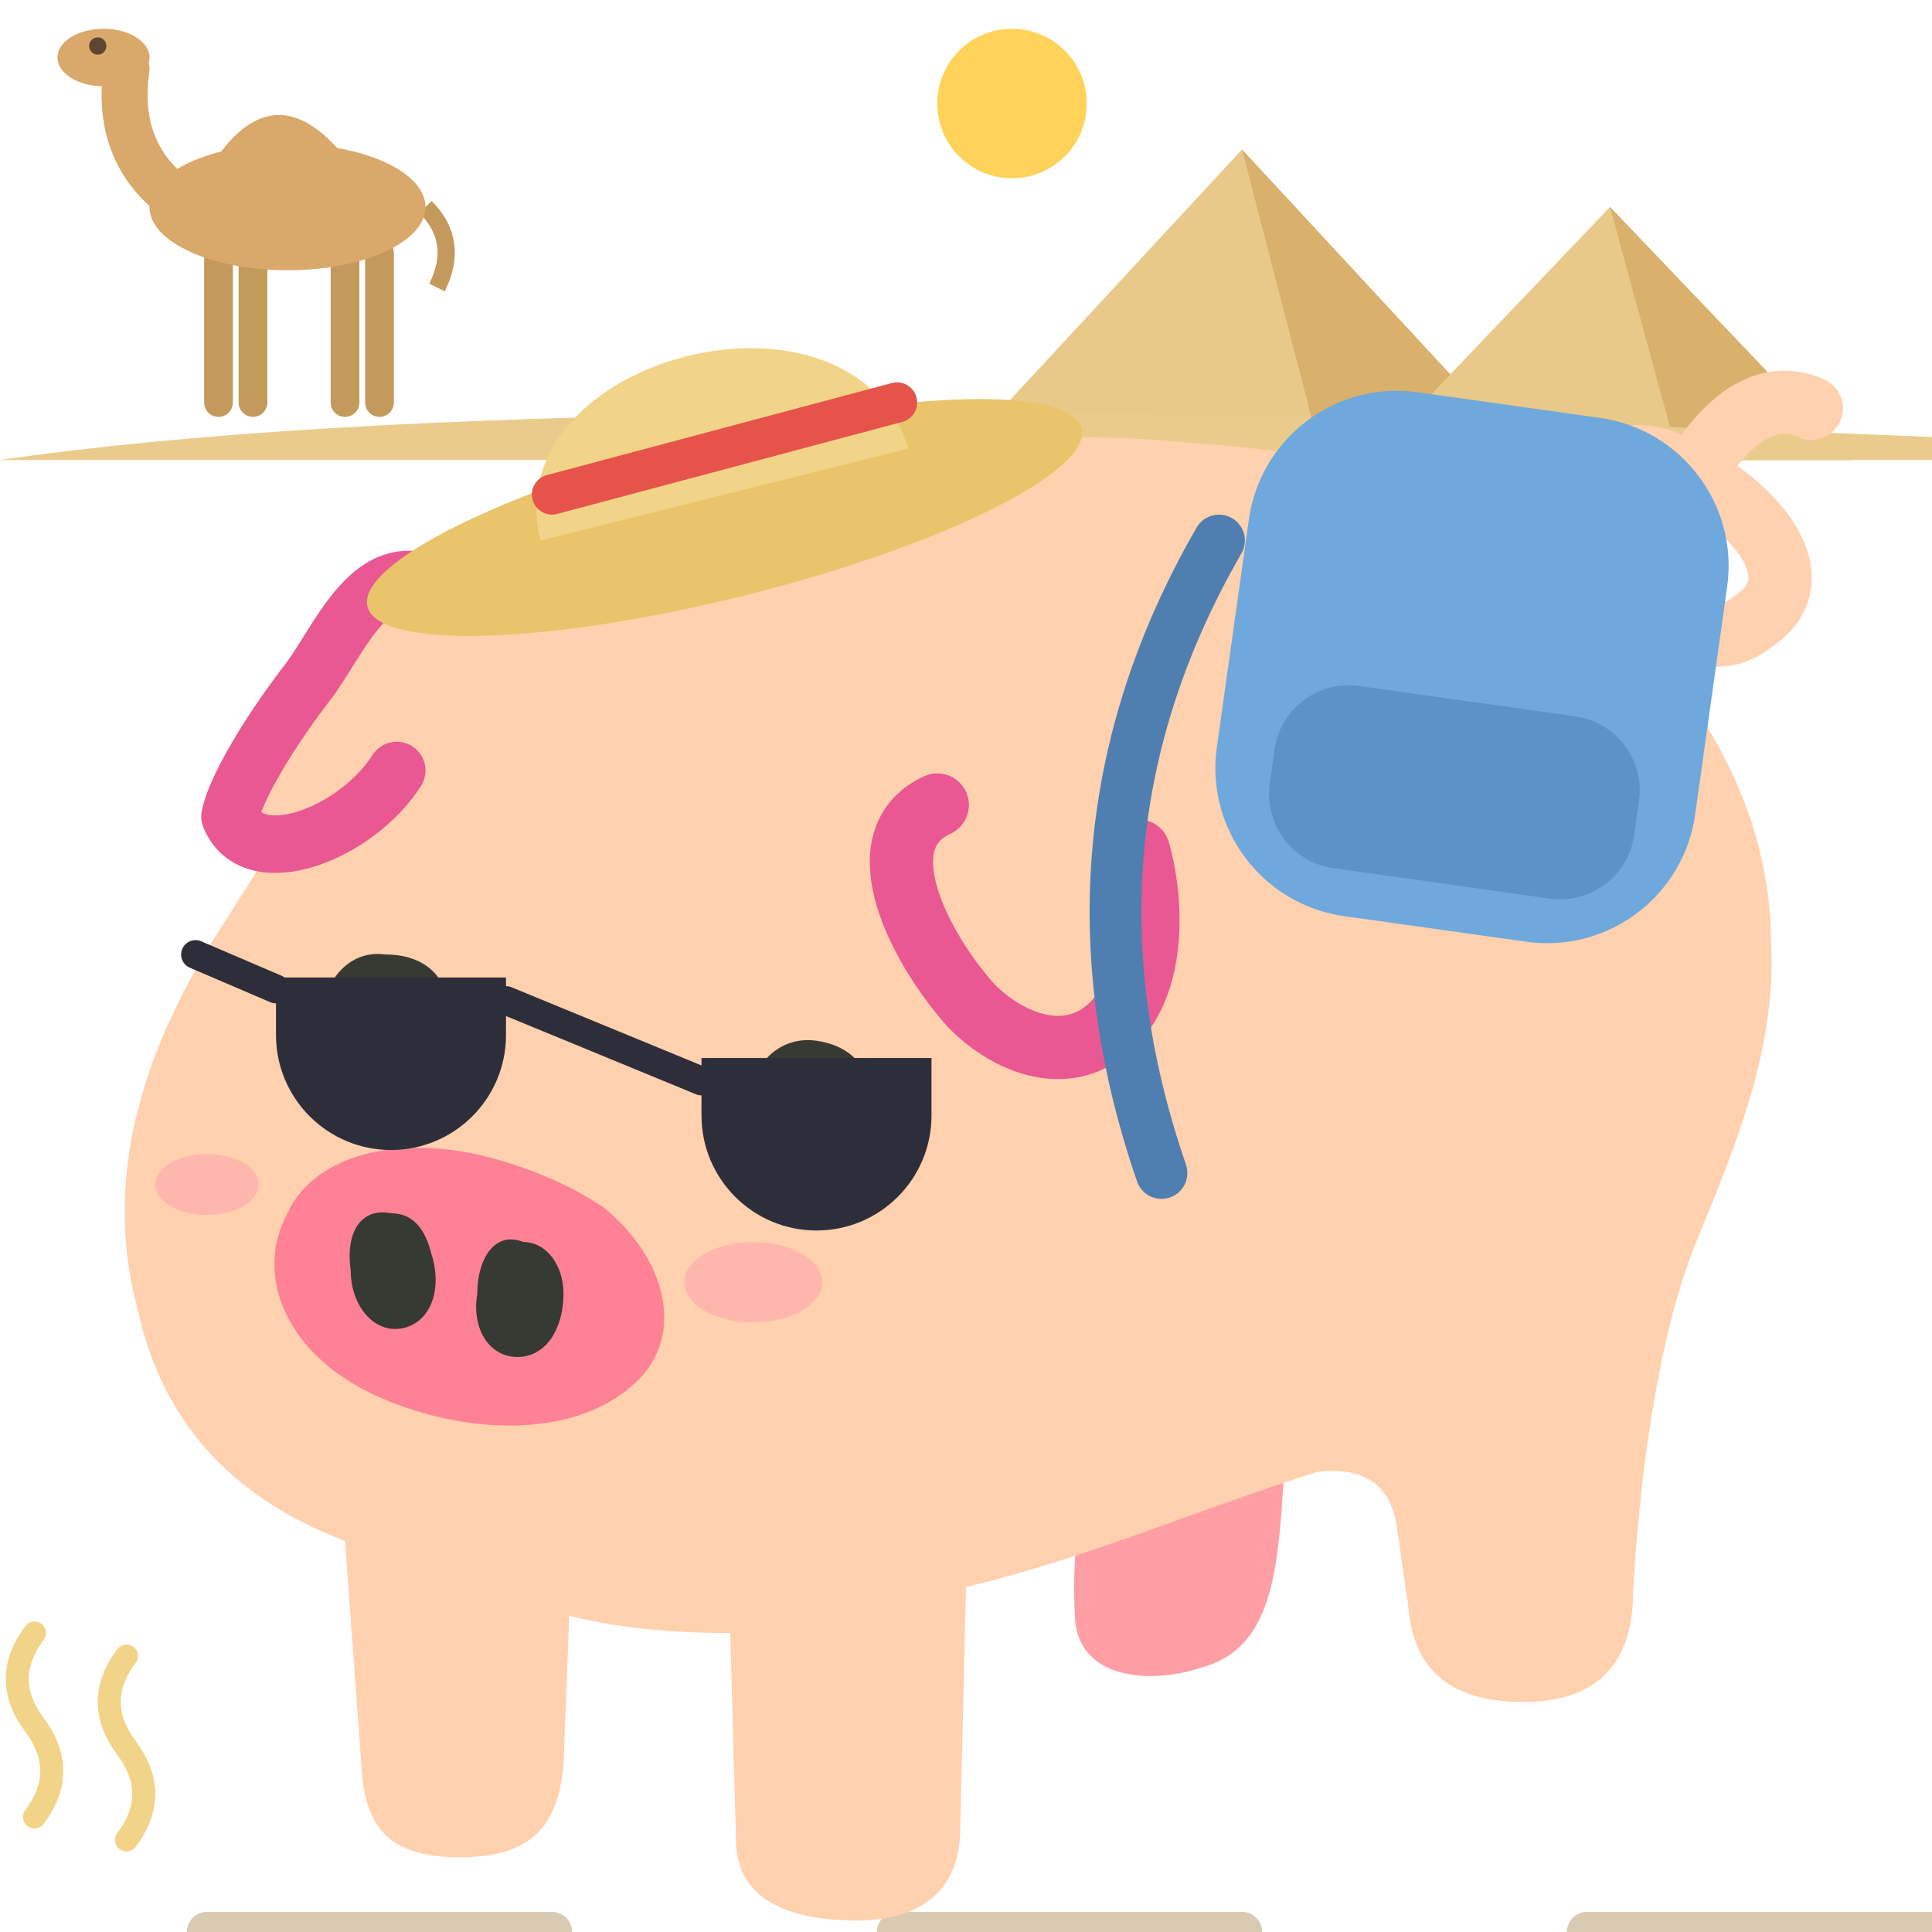
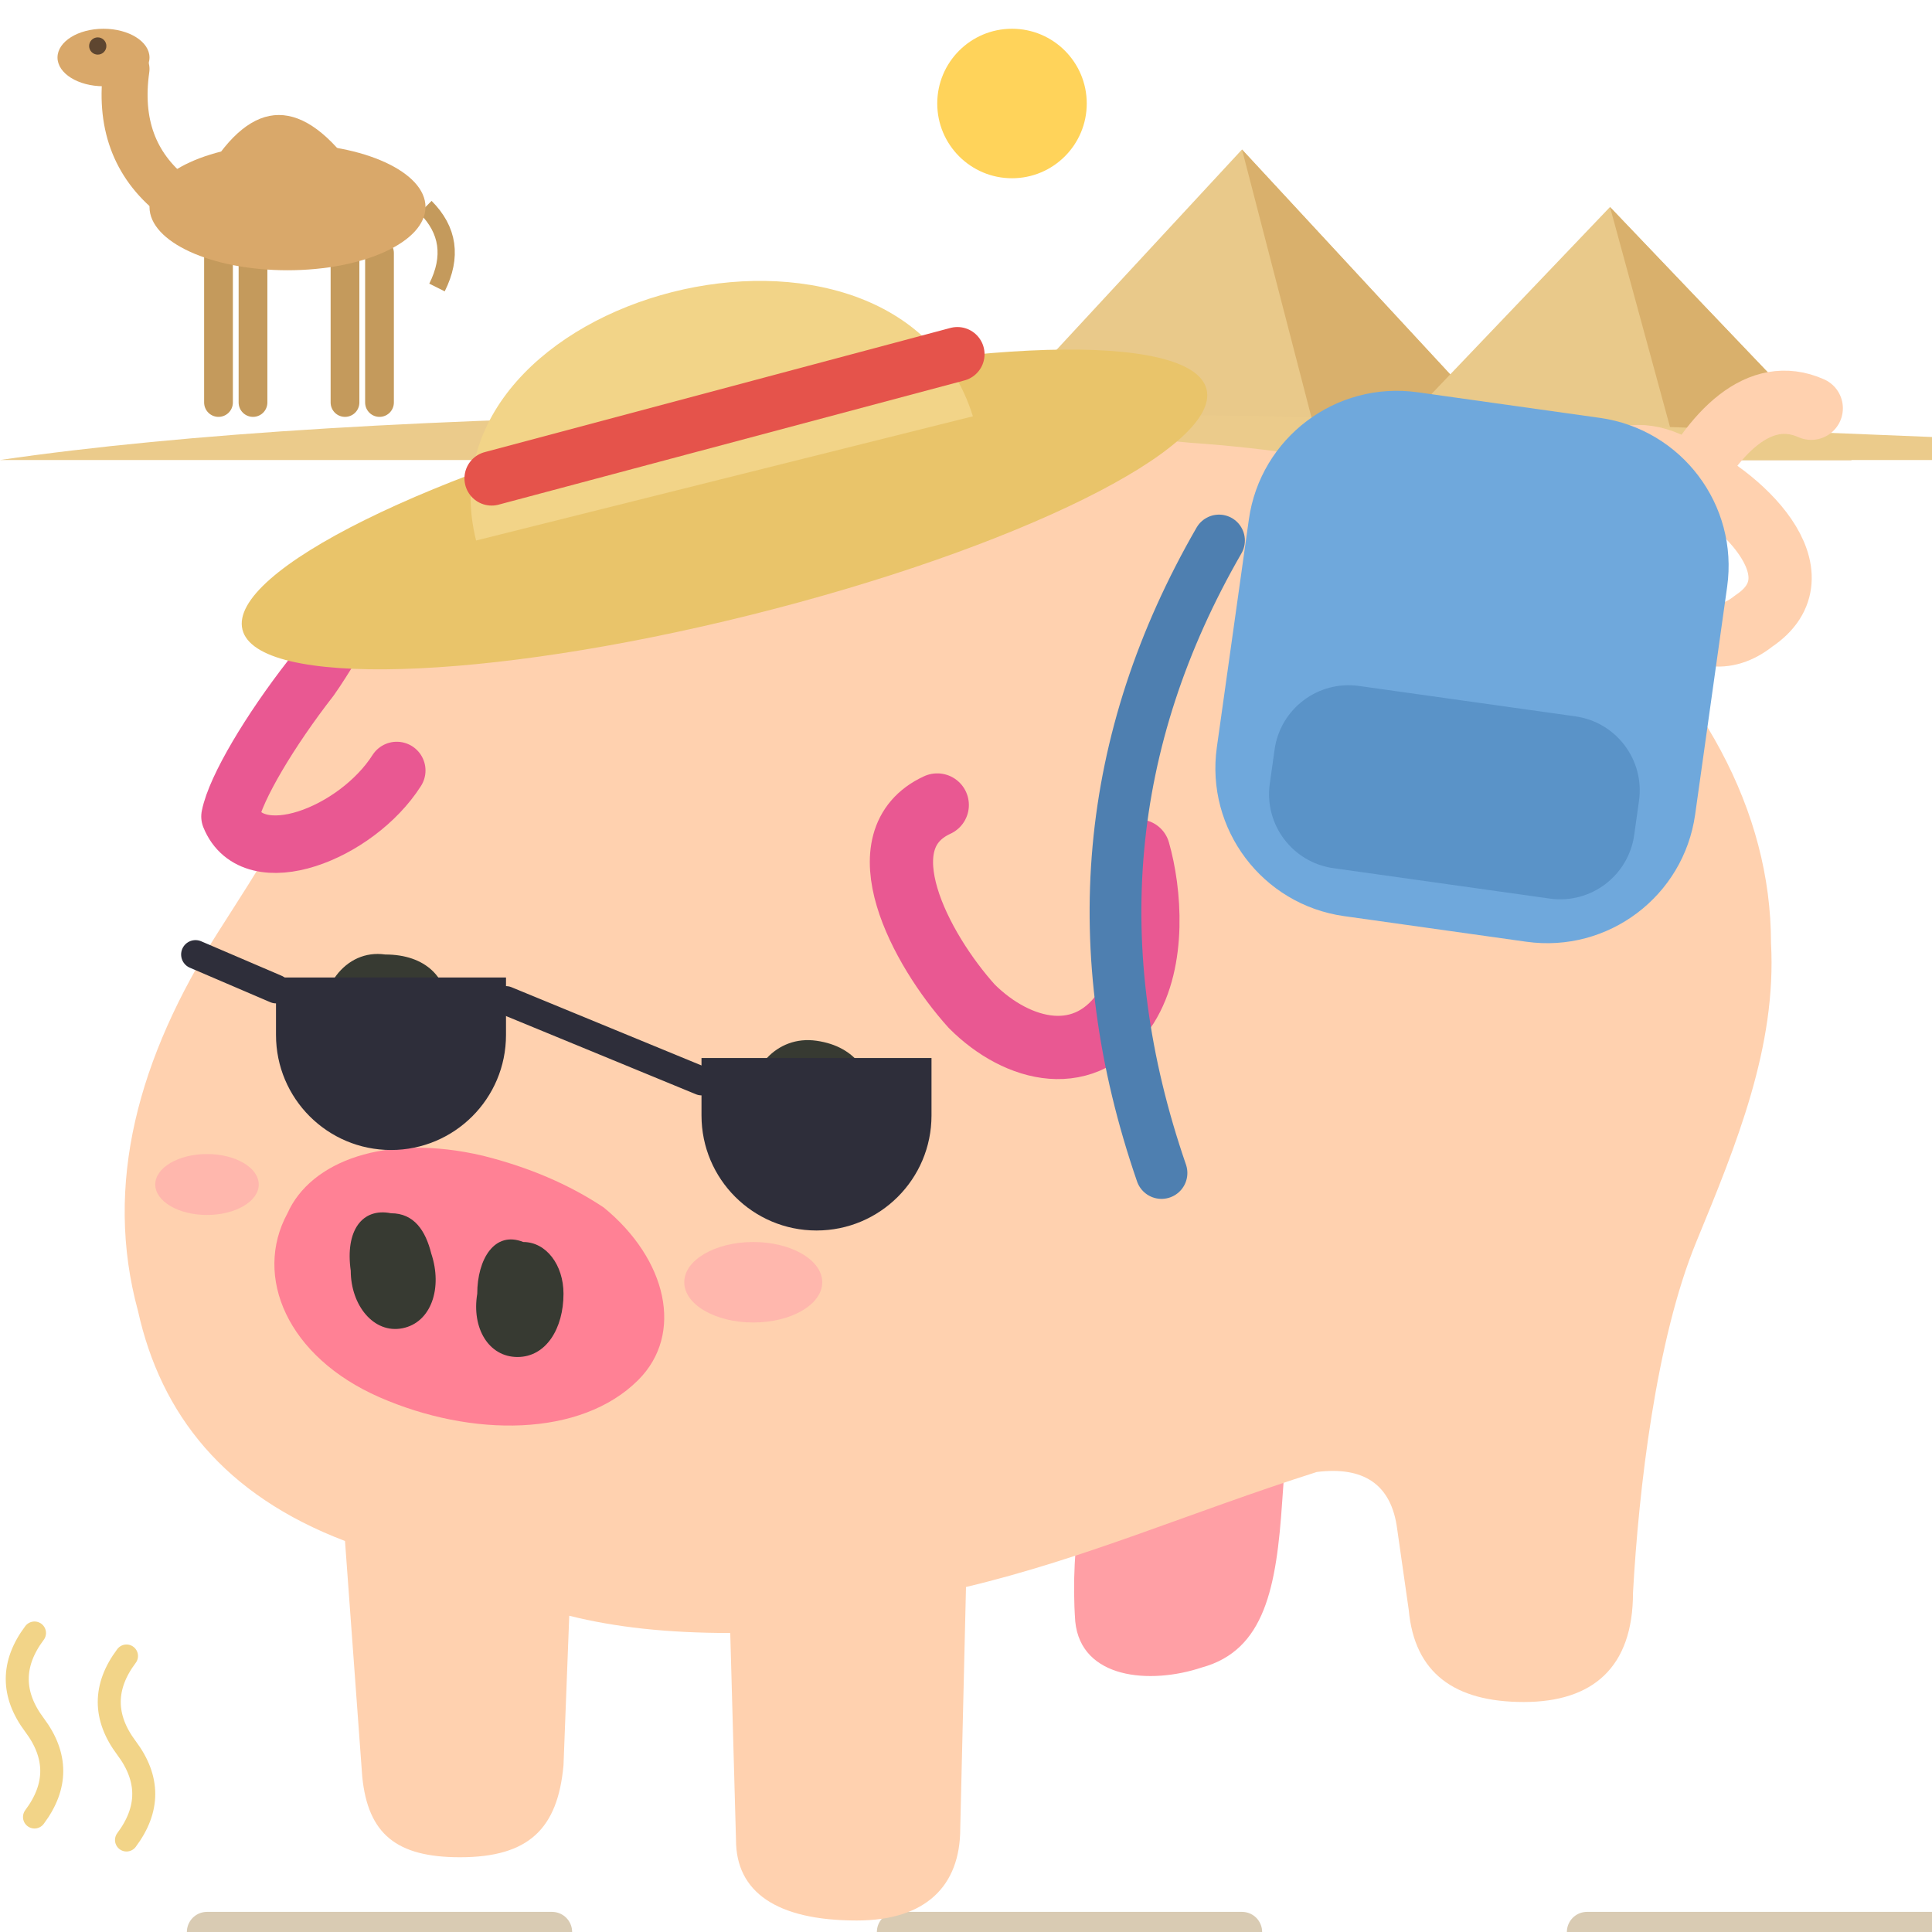
<svg xmlns="http://www.w3.org/2000/svg" viewBox="24 -36 336 336" width="128" height="128" role="img" aria-label="旅行 · 开罗">
  <style>
    .eye{animation:blink 4.2s infinite;transform-box:fill-box;transform-origin:50% 50%}
    .tail{animation:wag 1.4s ease-in-out infinite;transform-origin:296px 64px}
    .ear2{animation:flick 5.2s ease-in-out infinite;transform-origin:205px 108px}
    @keyframes blink{0%,90%,100%{transform:scaleY(1)}93%{transform:scaleY(.1)}}
    @keyframes wag{50%{transform:rotate(14deg)}}
    @keyframes flick{0%,80%,100%{transform:rotate(0)}85%{transform:rotate(-12deg)}90%{transform:rotate(4deg)}}
    .walk{animation:walk .5s ease-in-out infinite;transform-origin:190px 298px}
    .road{animation:road 1.6s linear infinite}
    .tail{animation-duration:.5s}
    @keyframes walk{0%,100%{transform:translateY(0) rotate(0)}50%{transform:translateY(-8px) rotate(-1.5deg)}}
    @keyframes road{to{transform:translateX(120px)}}
    .camel{animation:camel .6s ease-in-out infinite}
    .lg1{animation:stride .6s ease-in-out infinite;transform-box:fill-box;transform-origin:50% 0}
    .lg2{animation:stride .6s ease-in-out -.3s infinite;transform-box:fill-box;transform-origin:50% 0}
    .heat{animation:heat 1.6s ease-in-out infinite}
    @keyframes camel{50%{transform:translateY(-3px)}}
    @keyframes stride{0%,100%{transform:rotate(14deg)}50%{transform:rotate(-14deg)}}
    @keyframes heat{0%,100%{opacity:0;transform:translateY(4px)}50%{opacity:.8;transform:translateY(-4px)}}
    @media (prefers-reduced-motion:reduce){*{animation:none!important}}
  </style>
  <circle cx="200" cy="-18" r="13" fill="#FFD35A" />
  <path d="M190 44L240 -10L290 44Z" fill="#E9C98A" />
  <path d="M240 -10L290 44H254Z" fill="#D9B06C" />
  <path d="M262 44L304 0L346 44Z" fill="#E9C98A" />
  <path d="M304 0L346 44H316Z" fill="#D9B06C" />
  <path d="M24 44Q120 30 360 40V44Z" fill="#EBCB8B" />
  <g class="camel">
    <path class="lg1" d="M62 8V34" fill="none" stroke="#C49A5C" stroke-width="5" stroke-linecap="round" />
    <path class="lg2" d="M68 8V34" fill="none" stroke="#C49A5C" stroke-width="5" stroke-linecap="round" />
    <path class="lg2" d="M84 8V34" fill="none" stroke="#C49A5C" stroke-width="5" stroke-linecap="round" />
    <path class="lg1" d="M90 8V34" fill="none" stroke="#C49A5C" stroke-width="5" stroke-linecap="round" />
    <path d="M98 0q6 6 2 14" fill="none" stroke="#C49A5C" stroke-width="3" />
    <ellipse cx="74" cy="0" rx="24" ry="11" fill="#D9A86A" />
    <path d="M60 -6Q72 -26 86 -6Z" fill="#D9A86A" />
    <path d="M54 -2Q44 -10 46 -24" fill="none" stroke="#D9A86A" stroke-width="8" stroke-linecap="round" />
    <ellipse cx="42" cy="-26" rx="8" ry="5" fill="#D9A86A" />
    <circle cx="41" cy="-28" r="1.5" fill="#5E4630" />
  </g>
  <g class="road">
    <path d="M-60 300H0M60 300H120M180 300H240M300 300H360M420 300H480" fill="none" stroke="#D9CBB3" stroke-width="7" stroke-linecap="round" />
  </g>
  <g class="walk">
    <g class="pig" stroke-linecap="round" stroke-linejoin="round">
      <path fill="#FF9FA5" d="M214 210C213 221 210 232 211 246C212 256 224 257 233 254C244 251 246 240 247 225L248 211Z" />
      <path class="tail" d="M294 62C298 47 305 40 315 45C327 50 341 64 329 72C319 80 309 67 316 51C322 39 330 31 339 35" fill="none" stroke="#FFD1AF" stroke-width="11" />
      <path fill="#FFD1AF" d="M110 70C155 46 192 37 231 41C259 43 279 48 298 64C320 83 332 105 332 128C333 146 326 163 319 180C312 197 309 223 308 241C308 254 301 260 289 260C277 260 270 255 269 244L267 230C266 222 261 219 253 220C231 227 213 235 192 240L191 282C191 292 185 298 173 298C159 298 152 293 152 284L151 248C140 248 131 247 123 245L122 271C121 282 116 287 104 287C93 287 88 283 87 273L84 232C63 224 52 210 48 192C42 170 48 148 62 126C69 115 75 106 80 94C87 79 96 68 110 70Z" />
      <path fill="#FFD1AF" d="M63 107C64 97 75 81 84 68C90 58 102 58 108 66L115 87L90 113Z" />
      <path class="ear1" d="M97 65C88 63 83 75 78 82C71 91 65 101 64 106C68 116 86 109 93 98" fill="none" stroke="#E95892" stroke-width="10" />
      <path class="ear2" d="M187 104C174 110 184 129 193 139C201 147 213 150 220 139C225 131 224 119 222 112" fill="none" stroke="#E95892" stroke-width="11" />
      <path class="eye" fill="#373A32" d="M91 130C84 129 79 136 80 144C80 151 85 155 92 154C99 153 103 147 102 140C102 134 98 130 91 130Z" />
      <path class="eye" fill="#373A32" d="M166 145C159 144 154 150 154 157C153 164 158 170 165 170C171 170 176 164 176 157C176 151 173 146 166 145Z" />
      <g class="snout">
        <path fill="#FF8195" d="M108 165C91 161 78 166 74 175C68 186 74 200 90 207C106 214 125 214 135 204C143 196 140 183 129 174C123 170 116 167 108 165Z" />
        <path fill="#373A32" d="M92 175C87 174 84 178 85 185C85 191 89 196 94 195C99 194 101 188 99 182C98 178 96 175 92 175Z" />
        <path fill="#373A32" d="M115 180C110 178 107 183 107 189C106 195 109 200 114 200C119 200 122 195 122 189C122 184 119 180 115 180Z" />
      </g>
      <ellipse class="blush" cx="155" cy="187" rx="12" ry="7" fill="#FFAFAC" opacity=".75" />
      <ellipse class="blush" cx="60" cy="170" rx="9" ry="5.3" fill="#FFAFAC" opacity=".75" />
      <g class="wear" data-occupies="eyes head" />
      <path d="M236 58Q206 110 226 168" fill="none" stroke="#4E7FB0" stroke-width="9" />
      <rect x="238" y="34" width="84" height="92" rx="26" fill="#6FA8DC" transform="rotate(8 280 80)" />
      <rect x="248" y="86" width="64" height="32" rx="13" fill="#5A93C8" transform="rotate(8 280 80)" />
-       <ellipse cx="150" cy="54" rx="64" ry="14" fill="#E9C46A" transform="rotate(-14 150 54)" />
-       <path d="M118 58C110 26 172 10 182 42Z" fill="#F2D488" />
-       <path d="M120 50L180 34" fill="none" stroke="#E5534B" stroke-width="7" />
+       <g transform="translate(150 58) scale(1.35) translate(-150 -58)">
+         <ellipse cx="150" cy="54" rx="64" ry="14" fill="#E9C46A" transform="rotate(-14 150 54)" />
+         <path d="M118 58C110 26 172 10 182 42Z" fill="#F2D488" />
+         <path d="M120 50L180 34" fill="none" stroke="#E5534B" stroke-width="7" />
+       </g>
      <path d="M72 134h40v10a16 16 0 0 1-40 0ZM146 148h40v10a16 16 0 0 1-40 0Z" fill="#2E2E3A" />
      <path d="M112 138L146 152M72 136L58 130" fill="none" stroke="#2E2E3A" stroke-width="5" />
    </g>
  </g>
  <path class="heat" d="M30 280q6-8 0-16t0-16M46 284q6-8 0-16t0-16" fill="none" stroke="#F2D488" stroke-width="4" stroke-linecap="round" />
</svg>
